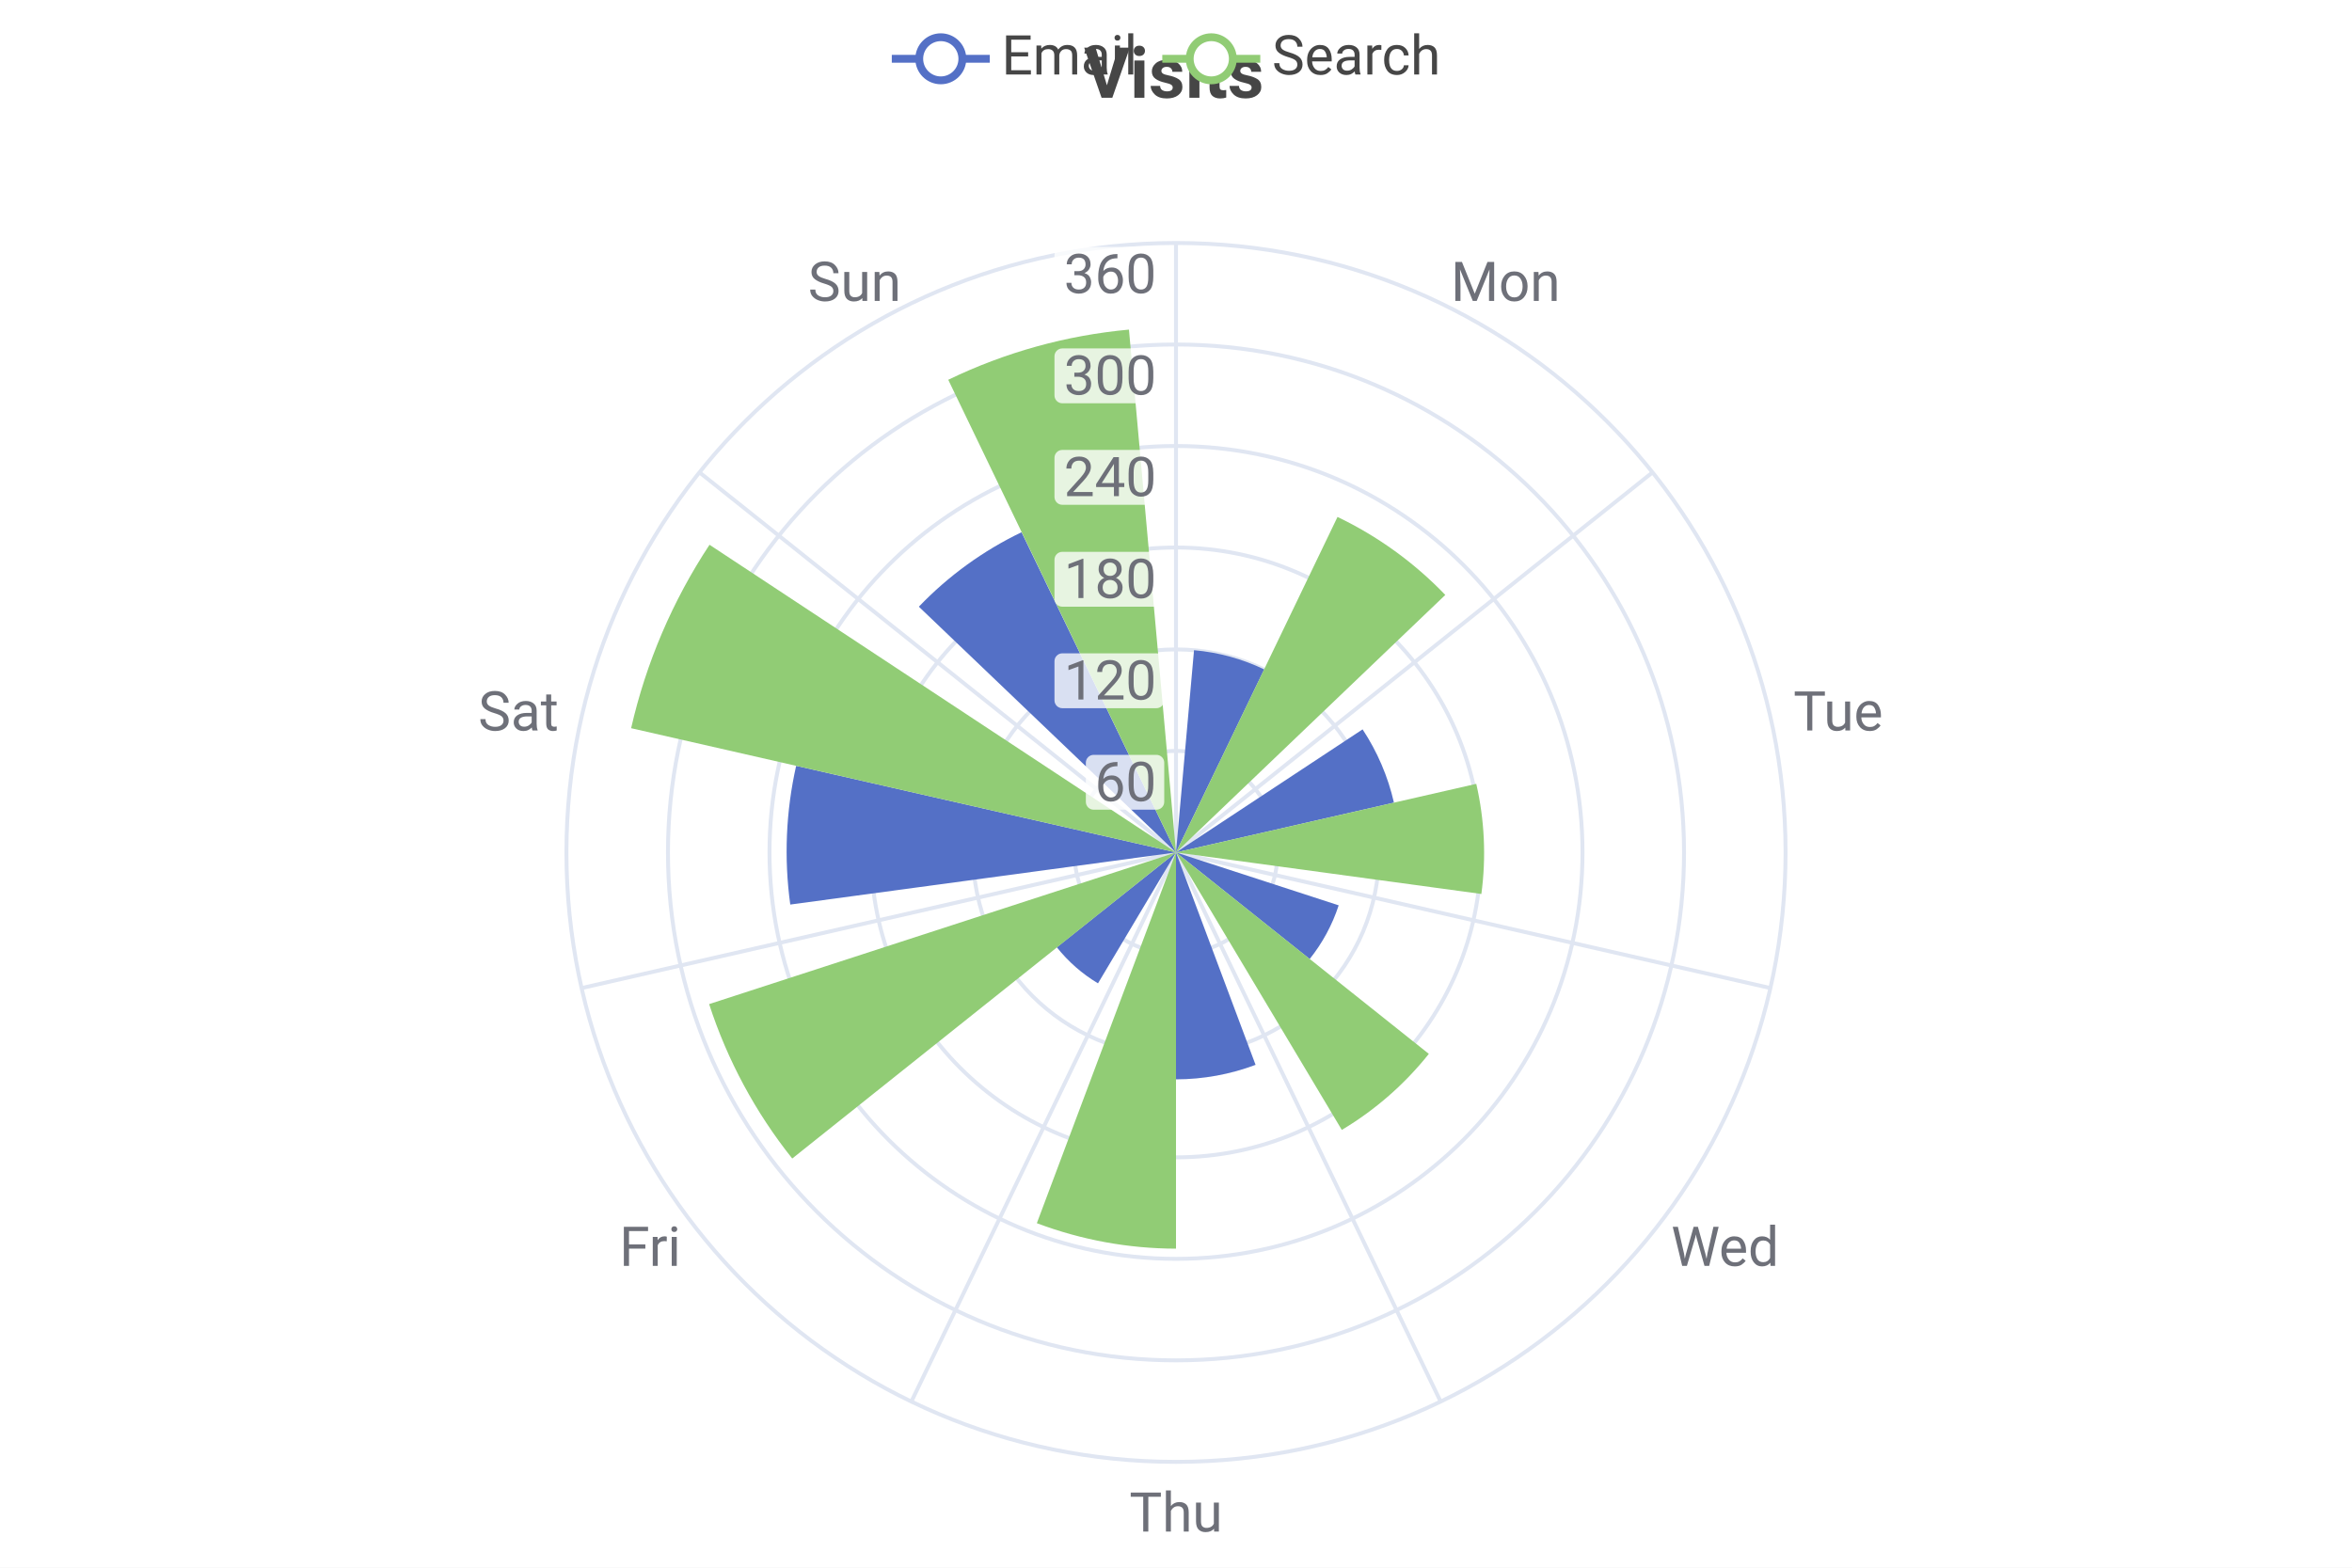
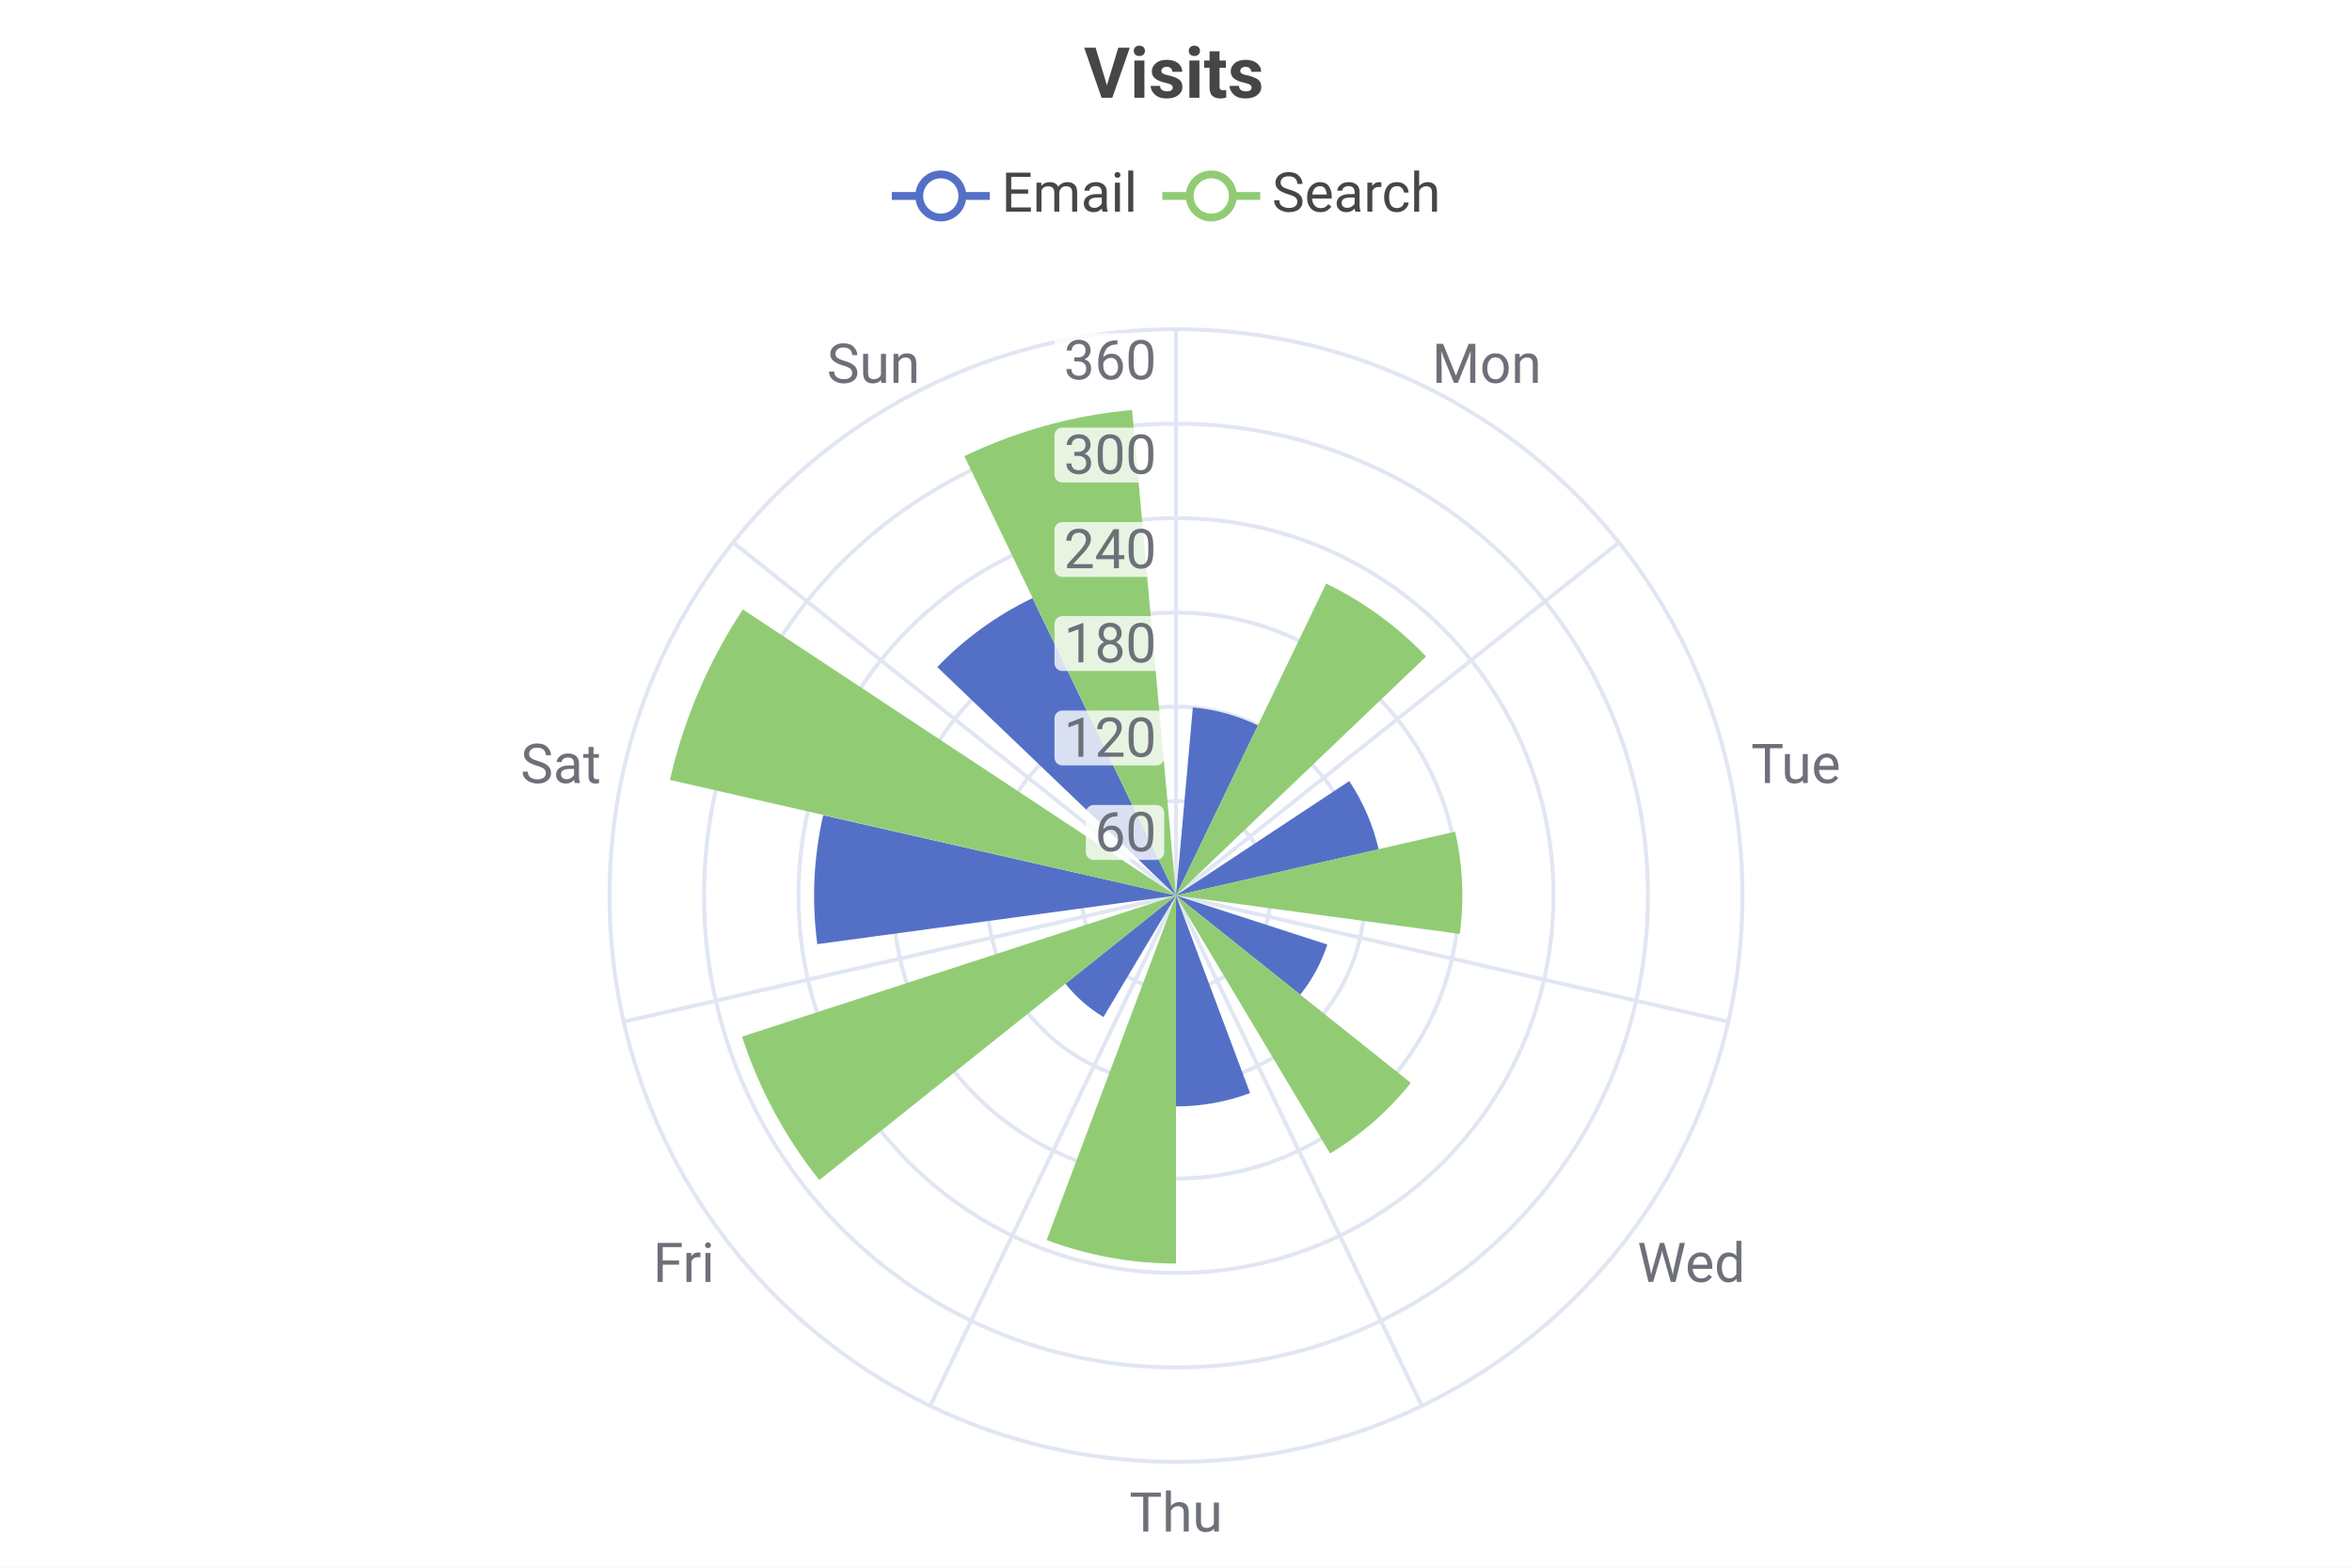
<svg xmlns="http://www.w3.org/2000/svg" width="600" height="400" viewBox="0 0 600 400">
  <rect x="0" y="0" width="600" height="400" fill="#FFFFFF" />
  <text font-size="18" x="276.5" y="5" dy="15" font-weight="bold" dominant-baseline="middle" font-family="Roboto" fill="#464646">
Visits
</text>
  <g>
-     <line stroke-width="2" x1="227.5" y1="15" x2="252.5" y2="15" stroke="#5470C6" />
-     <circle cx="240" cy="15" r="5.5" stroke-width="2" stroke="#5470C6" fill="#FFFFFF" />
-     <text font-size="14" x="255.5" y="19" font-family="Roboto" fill="#464646">
+     <line stroke-width="2" x1="227.5" y1="50" x2="252.5" y2="50" stroke="#5470C6" />
+     <circle cx="240" cy="50" r="5.5" stroke-width="2" stroke="#5470C6" fill="#FFFFFF" />
+     <text font-size="14" x="255.5" y="54" font-family="Roboto" fill="#464646">
Email
</text>
  </g>
  <g>
-     <line stroke-width="2" x1="296.5" y1="15" x2="321.5" y2="15" stroke="#91CC75" />
-     <circle cx="309" cy="15" r="5.5" stroke-width="2" stroke="#91CC75" fill="#FFFFFF" />
-     <text font-size="14" x="324.5" y="19" font-family="Roboto" fill="#464646">
+     <line stroke-width="2" x1="296.5" y1="50" x2="321.5" y2="50" stroke="#91CC75" />
+     <circle cx="309" cy="50" r="5.5" stroke-width="2" stroke="#91CC75" fill="#FFFFFF" />
+     <text font-size="14" x="324.5" y="54" font-family="Roboto" fill="#464646">
Search
</text>
  </g>
-   <circle cx="300" cy="217.5" r="25.9" stroke-width="1" stroke="#E0E6F2" fill="none" />
-   <circle cx="300" cy="217.5" r="51.8" stroke-width="1" stroke="#E0E6F2" fill="none" />
-   <circle cx="300" cy="217.5" r="77.8" stroke-width="1" stroke="#E0E6F2" fill="none" />
-   <circle cx="300" cy="217.5" r="103.7" stroke-width="1" stroke="#E0E6F2" fill="none" />
-   <circle cx="300" cy="217.5" r="129.6" stroke-width="1" stroke="#E0E6F2" fill="none" />
-   <circle cx="300" cy="217.5" r="155.5" stroke-width="1" stroke="#E0E6F2" fill="none" />
-   <line stroke-width="1" x1="300" y1="217.5" x2="300" y2="62" stroke="#E0E6F2" />
-   <line stroke-width="1" x1="300" y1="217.5" x2="421.6" y2="120.5" stroke="#E0E6F2" />
-   <line stroke-width="1" x1="300" y1="217.5" x2="451.6" y2="252.1" stroke="#E0E6F2" />
-   <line stroke-width="1" x1="300" y1="217.5" x2="367.5" y2="357.6" stroke="#E0E6F2" />
-   <line stroke-width="1" x1="300" y1="217.5" x2="232.5" y2="357.6" stroke="#E0E6F2" />
-   <line stroke-width="1" x1="300" y1="217.5" x2="148.4" y2="252.1" stroke="#E0E6F2" />
-   <line stroke-width="1" x1="300" y1="217.5" x2="178.4" y2="120.5" stroke="#E0E6F2" />
-   <path d="M304.6,165.9 A51.8 51.8 0 0 1 322.5,170.8 L300,217.5 Z" fill="#5470C6" data-series="Email" data-category="Mon" data-value="120" />
-   <path d="M347.6,186.1 A57 57 0 0 1 355.6,204.8 L300,217.5 Z" fill="#5470C6" data-series="Email" data-category="Tue" data-value="132" />
-   <path d="M341.5,231 A43.6 43.6 0 0 1 334.1,244.7 L300,217.5 Z" fill="#5470C6" data-series="Email" data-category="Wed" data-value="101" />
-   <path d="M320.3,271.7 A57.9 57.9 0 0 1 300,275.4 L300,217.5 Z" fill="#5470C6" data-series="Email" data-category="Thu" data-value="134" />
-   <path d="M280.1,250.9 A38.9 38.9 0 0 1 269.6,241.7 L300,217.5 Z" fill="#5470C6" data-series="Email" data-category="Fri" data-value="90" />
-   <path d="M201.6,230.8 A99.3 99.3 0 0 1 203.1,195.4 L300,217.5 Z" fill="#5470C6" data-series="Email" data-category="Sat" data-value="230" />
-   <path d="M234.4,154.8 A90.7 90.7 0 0 1 260.6,135.8 L300,217.5 Z" fill="#5470C6" data-series="Email" data-category="Sun" data-value="210" />
-   <path d="M341.2,131.9 A95 95 0 0 1 368.7,151.8 L300,217.5 Z" fill="#91CC75" data-series="Search" data-category="Mon" data-value="220" />
-   <path d="M376.6,200 A78.6 78.6 0 0 1 377.9,228.1 L300,217.5 Z" fill="#91CC75" data-series="Search" data-category="Tue" data-value="182" />
-   <path d="M364.5,268.9 A82.5 82.5 0 0 1 342.3,288.3 L300,217.5 Z" fill="#91CC75" data-series="Search" data-category="Wed" data-value="191" />
-   <path d="M300,318.6 A101.1 101.1 0 0 1 264.5,312.1 L300,217.5 Z" fill="#91CC75" data-series="Search" data-category="Thu" data-value="234" />
-   <path d="M202.1,295.6 A125.3 125.3 0 0 1 180.9,256.2 L300,217.5 Z" fill="#91CC75" data-series="Search" data-category="Fri" data-value="290" />
-   <path d="M161,185.8 A142.5 142.5 0 0 1 181,139 L300,217.5 Z" fill="#91CC75" data-series="Search" data-category="Sat" data-value="330" />
-   <path d="M241.9,96.9 A133.9 133.9 0 0 1 288,84.1 L300,217.5 Z" fill="#91CC75" data-series="Search" data-category="Sun" data-value="310" />
-   <rect x="269" y="63" width="28" height="14" rx="2" ry="2" fill="#FFFFFF" fill-opacity="0.78" />
-   <text font-size="14" x="295" y="70" dominant-baseline="central" text-anchor="end" font-family="Roboto" fill="#6E7079">
+   <circle cx="300" cy="228.5" r="24.1" stroke-width="1" stroke="#E0E6F2" fill="none" />
+   <circle cx="300" cy="228.5" r="48.2" stroke-width="1" stroke="#E0E6F2" fill="none" />
+   <circle cx="300" cy="228.5" r="72.2" stroke-width="1" stroke="#E0E6F2" fill="none" />
+   <circle cx="300" cy="228.5" r="96.3" stroke-width="1" stroke="#E0E6F2" fill="none" />
+   <circle cx="300" cy="228.5" r="120.4" stroke-width="1" stroke="#E0E6F2" fill="none" />
+   <circle cx="300" cy="228.5" r="144.5" stroke-width="1" stroke="#E0E6F2" fill="none" />
+   <line stroke-width="1" x1="300" y1="228.5" x2="300" y2="84" stroke="#E0E6F2" />
+   <line stroke-width="1" x1="300" y1="228.5" x2="413" y2="138.4" stroke="#E0E6F2" />
+   <line stroke-width="1" x1="300" y1="228.5" x2="440.9" y2="260.7" stroke="#E0E6F2" />
+   <line stroke-width="1" x1="300" y1="228.5" x2="362.7" y2="358.7" stroke="#E0E6F2" />
+   <line stroke-width="1" x1="300" y1="228.5" x2="237.3" y2="358.7" stroke="#E0E6F2" />
+   <line stroke-width="1" x1="300" y1="228.5" x2="159.1" y2="260.7" stroke="#E0E6F2" />
+   <line stroke-width="1" x1="300" y1="228.5" x2="187" y2="138.4" stroke="#E0E6F2" />
+   <path d="M304.3,180.5 A48.2 48.2 0 0 1 320.9,185.1 L300,228.5 Z" fill="#5470C6" data-series="Email" data-category="Mon" data-value="120" />
+   <path d="M344.2,199.3 A53 53 0 0 1 351.7,216.7 L300,228.5 Z" fill="#5470C6" data-series="Email" data-category="Tue" data-value="132" />
+   <path d="M338.6,241 A40.5 40.5 0 0 1 331.7,253.8 L300,228.5 Z" fill="#5470C6" data-series="Email" data-category="Wed" data-value="101" />
+   <path d="M318.9,278.9 A53.8 53.8 0 0 1 300,282.3 L300,228.5 Z" fill="#5470C6" data-series="Email" data-category="Thu" data-value="134" />
+   <path d="M281.5,259.5 A36.1 36.1 0 0 1 271.8,251 L300,228.5 Z" fill="#5470C6" data-series="Email" data-category="Fri" data-value="90" />
+   <path d="M208.5,240.9 A92.3 92.3 0 0 1 210,208 L300,228.5 Z" fill="#5470C6" data-series="Email" data-category="Sat" data-value="230" />
+   <path d="M239.1,170.2 A84.3 84.3 0 0 1 263.4,152.6 L300,228.5 Z" fill="#5470C6" data-series="Email" data-category="Sun" data-value="210" />
+   <path d="M338.3,148.9 A88.3 88.3 0 0 1 363.8,167.5 L300,228.5 Z" fill="#91CC75" data-series="Search" data-category="Mon" data-value="220" />
+   <path d="M371.2,212.2 A73.1 73.1 0 0 1 372.4,238.3 L300,228.5 Z" fill="#91CC75" data-series="Search" data-category="Tue" data-value="182" />
+   <path d="M359.9,276.3 A76.7 76.7 0 0 1 339.3,294.3 L300,228.5 Z" fill="#91CC75" data-series="Search" data-category="Wed" data-value="191" />
+   <path d="M300,322.4 A93.9 93.9 0 0 1 267,316.4 L300,228.5 Z" fill="#91CC75" data-series="Search" data-category="Thu" data-value="234" />
+   <path d="M209,301.1 A116.4 116.4 0 0 1 189.3,264.5 L300,228.5 Z" fill="#91CC75" data-series="Search" data-category="Fri" data-value="290" />
+   <path d="M170.9,199 A132.5 132.5 0 0 1 189.5,155.5 L300,228.5 Z" fill="#91CC75" data-series="Search" data-category="Sat" data-value="330" />
+   <path d="M246,116.4 A124.4 124.4 0 0 1 288.8,104.6 L300,228.5 Z" fill="#91CC75" data-series="Search" data-category="Sun" data-value="310" />
+   <rect x="269" y="85" width="28" height="14" rx="2" ry="2" fill="#FFFFFF" fill-opacity="0.78" />
+   <text font-size="14" x="295" y="92" dominant-baseline="central" text-anchor="end" font-family="Roboto" fill="#6E7079">
360
</text>
-   <rect x="269" y="88.9" width="28" height="14" rx="2" ry="2" fill="#FFFFFF" fill-opacity="0.78" />
-   <text font-size="14" x="295" y="95.9" dominant-baseline="central" text-anchor="end" font-family="Roboto" fill="#6E7079">
+   <rect x="269" y="109.1" width="28" height="14" rx="2" ry="2" fill="#FFFFFF" fill-opacity="0.78" />
+   <text font-size="14" x="295" y="116.1" dominant-baseline="central" text-anchor="end" font-family="Roboto" fill="#6E7079">
300
</text>
-   <rect x="269" y="114.8" width="28" height="14" rx="2" ry="2" fill="#FFFFFF" fill-opacity="0.78" />
-   <text font-size="14" x="295" y="121.8" dominant-baseline="central" text-anchor="end" font-family="Roboto" fill="#6E7079">
+   <rect x="269" y="133.2" width="28" height="14" rx="2" ry="2" fill="#FFFFFF" fill-opacity="0.78" />
+   <text font-size="14" x="295" y="140.2" dominant-baseline="central" text-anchor="end" font-family="Roboto" fill="#6E7079">
240
</text>
-   <rect x="269" y="140.8" width="28" height="14" rx="2" ry="2" fill="#FFFFFF" fill-opacity="0.78" />
-   <text font-size="14" x="295" y="147.8" dominant-baseline="central" text-anchor="end" font-family="Roboto" fill="#6E7079">
+   <rect x="269" y="157.2" width="28" height="14" rx="2" ry="2" fill="#FFFFFF" fill-opacity="0.78" />
+   <text font-size="14" x="295" y="164.2" dominant-baseline="central" text-anchor="end" font-family="Roboto" fill="#6E7079">
180
</text>
-   <rect x="269" y="166.7" width="28" height="14" rx="2" ry="2" fill="#FFFFFF" fill-opacity="0.78" />
-   <text font-size="14" x="295" y="173.7" dominant-baseline="central" text-anchor="end" font-family="Roboto" fill="#6E7079">
+   <rect x="269" y="181.3" width="28" height="14" rx="2" ry="2" fill="#FFFFFF" fill-opacity="0.78" />
+   <text font-size="14" x="295" y="188.3" dominant-baseline="central" text-anchor="end" font-family="Roboto" fill="#6E7079">
120
</text>
-   <rect x="277" y="192.6" width="20" height="14" rx="2" ry="2" fill="#FFFFFF" fill-opacity="0.78" />
-   <text font-size="14" x="295" y="199.6" dominant-baseline="central" text-anchor="end" font-family="Roboto" fill="#6E7079">
+   <rect x="277" y="205.4" width="20" height="14" rx="2" ry="2" fill="#FFFFFF" fill-opacity="0.78" />
+   <text font-size="14" x="295" y="212.4" dominant-baseline="central" text-anchor="end" font-family="Roboto" fill="#6E7079">
60
</text>
-   <text font-size="14" x="370.1" y="72" dominant-baseline="central" text-anchor="start" font-family="Roboto" fill="#6E7079">
+   <text font-size="14" x="365.3" y="92.9" dominant-baseline="central" text-anchor="start" font-family="Roboto" fill="#6E7079">
Mon
</text>
-   <text font-size="14" x="457.5" y="181.6" dominant-baseline="central" text-anchor="start" font-family="Roboto" fill="#6E7079">
+   <text font-size="14" x="446.7" y="195" dominant-baseline="central" text-anchor="start" font-family="Roboto" fill="#6E7079">
Tue
</text>
-   <text font-size="14" x="426.3" y="318.2" dominant-baseline="central" text-anchor="start" font-family="Roboto" fill="#6E7079">
+   <text font-size="14" x="417.7" y="322.3" dominant-baseline="central" text-anchor="start" font-family="Roboto" fill="#6E7079">
Wed
</text>
  <text font-size="14" x="300" y="386" dominant-baseline="central" text-anchor="middle" font-family="Roboto" fill="#6E7079">
Thu
</text>
-   <text font-size="14" x="173.7" y="318.2" dominant-baseline="central" text-anchor="end" font-family="Roboto" fill="#6E7079">
+   <text font-size="14" x="182.3" y="322.3" dominant-baseline="central" text-anchor="end" font-family="Roboto" fill="#6E7079">
Fri
</text>
-   <text font-size="14" x="142.5" y="181.6" dominant-baseline="central" text-anchor="end" font-family="Roboto" fill="#6E7079">
+   <text font-size="14" x="153.3" y="195" dominant-baseline="central" text-anchor="end" font-family="Roboto" fill="#6E7079">
Sat
</text>
-   <text font-size="14" x="229.9" y="72" dominant-baseline="central" text-anchor="end" font-family="Roboto" fill="#6E7079">
+   <text font-size="14" x="234.7" y="92.9" dominant-baseline="central" text-anchor="end" font-family="Roboto" fill="#6E7079">
Sun
</text>
</svg>
